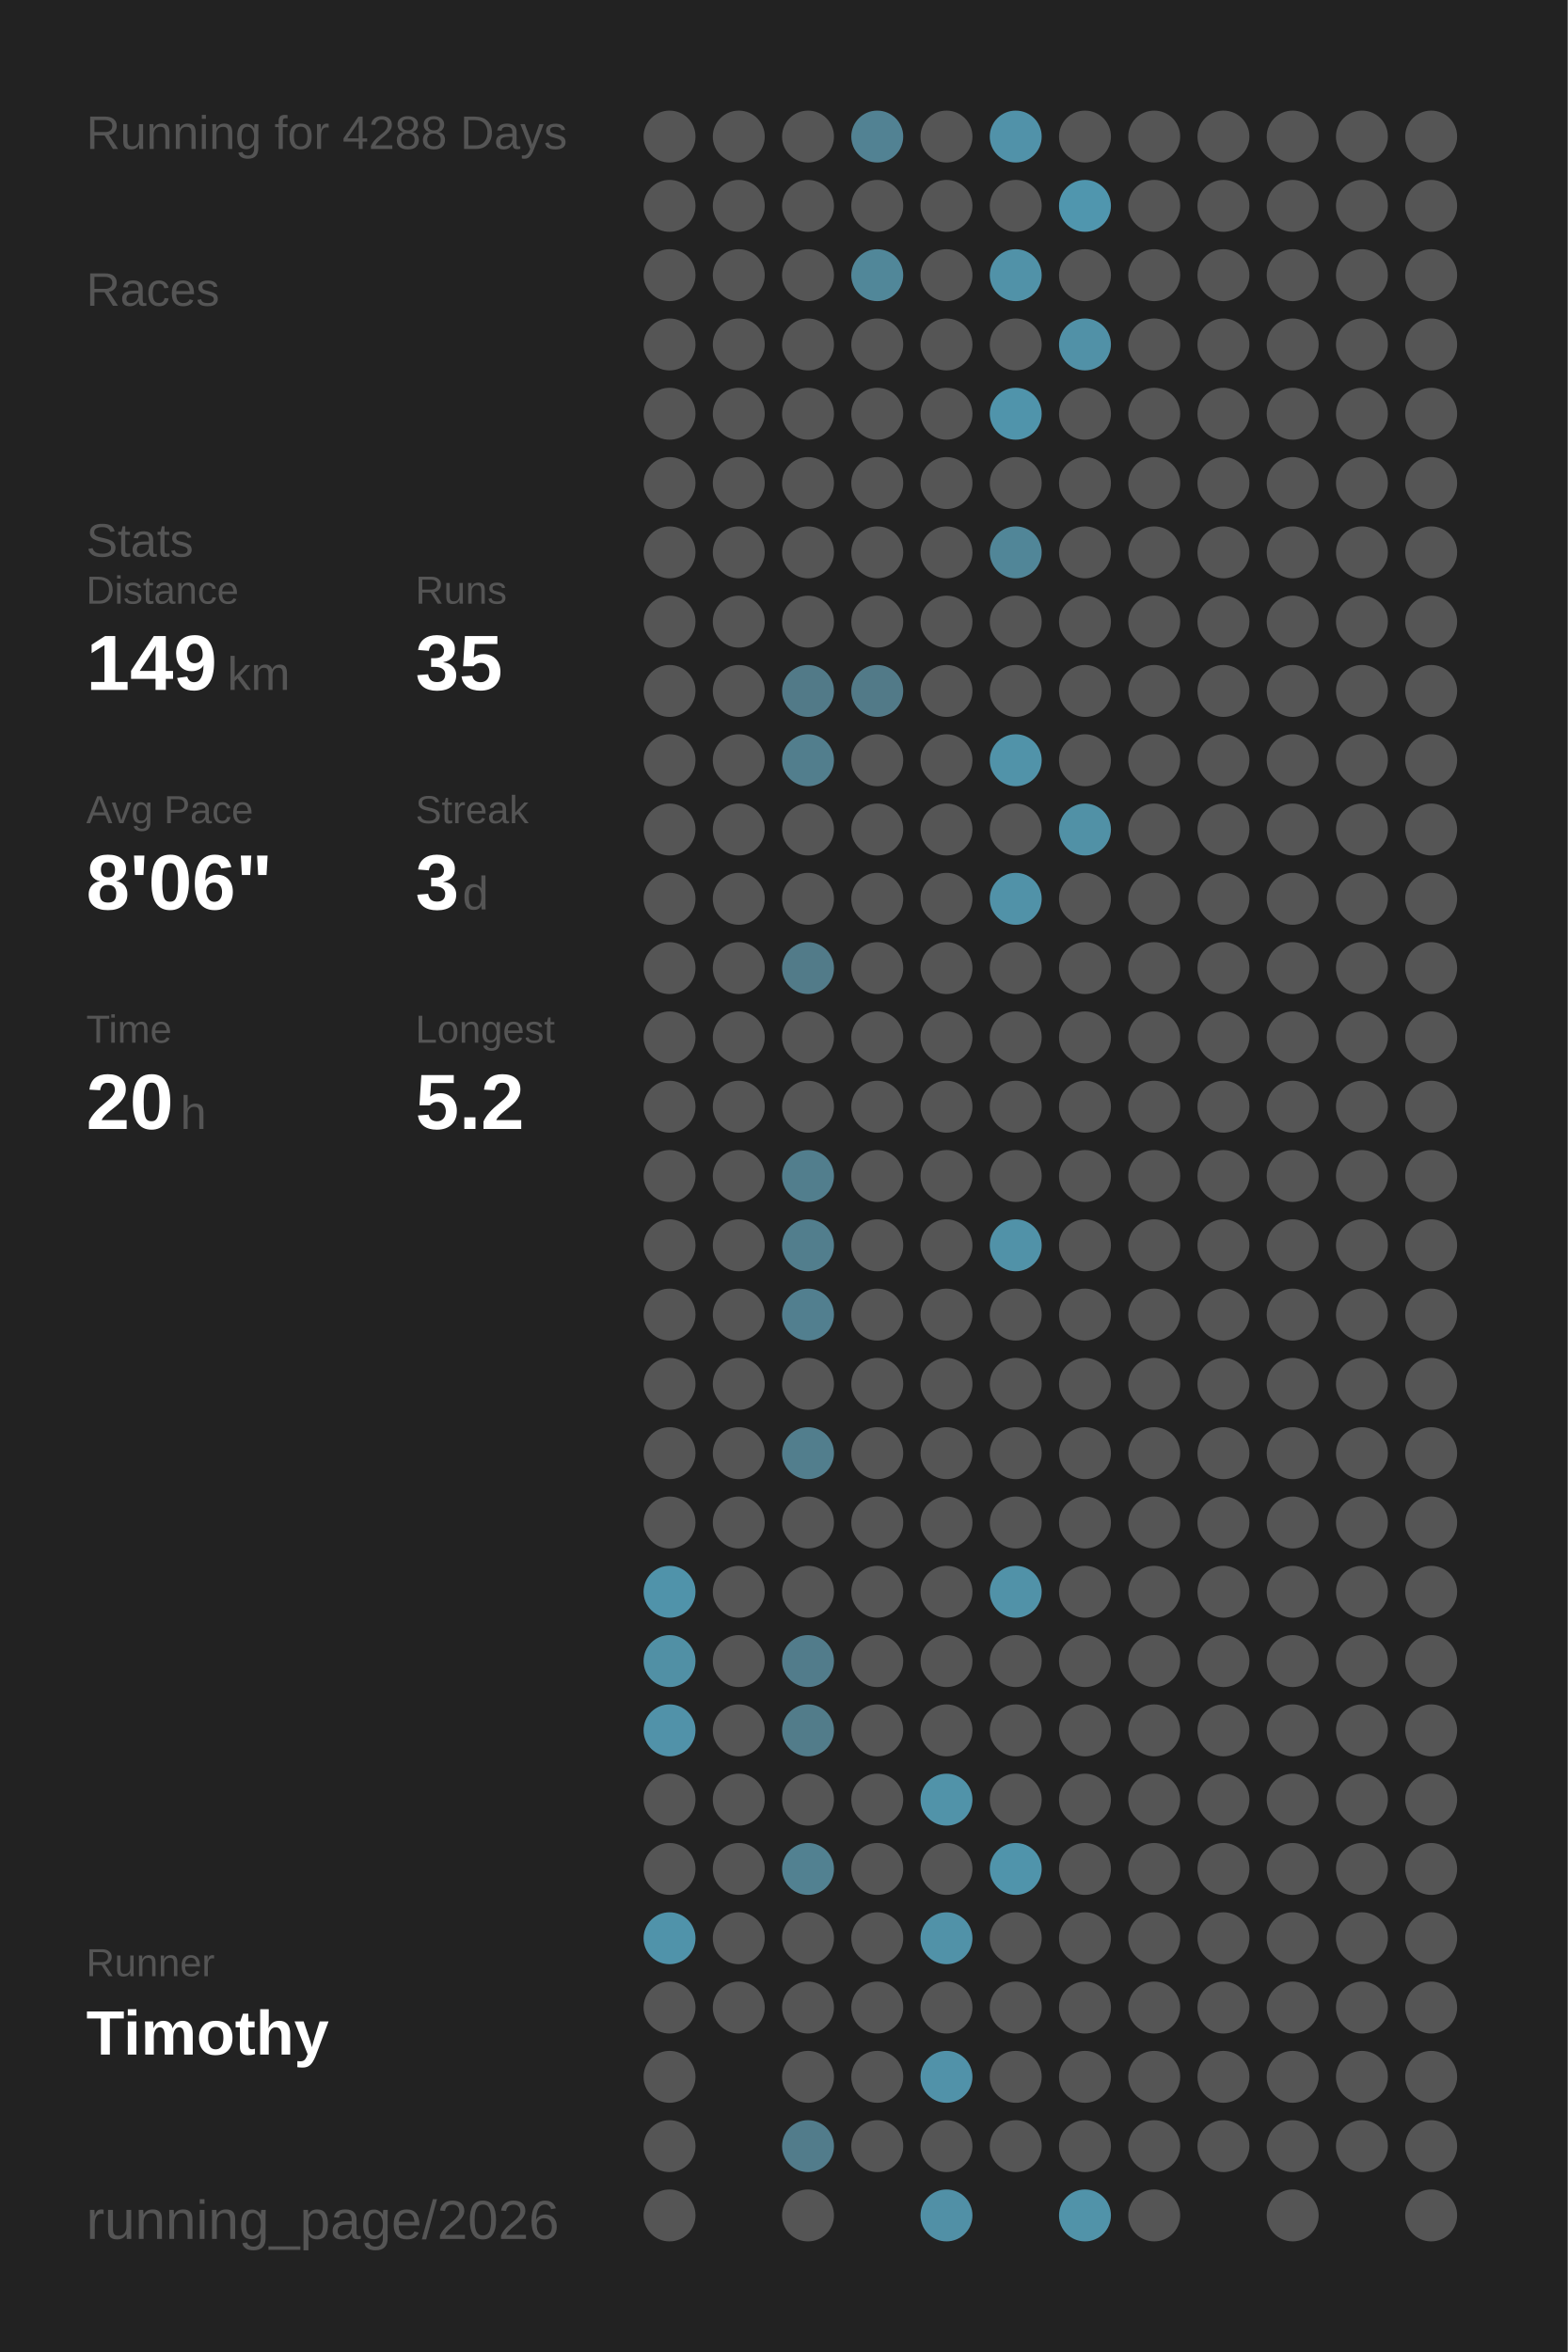
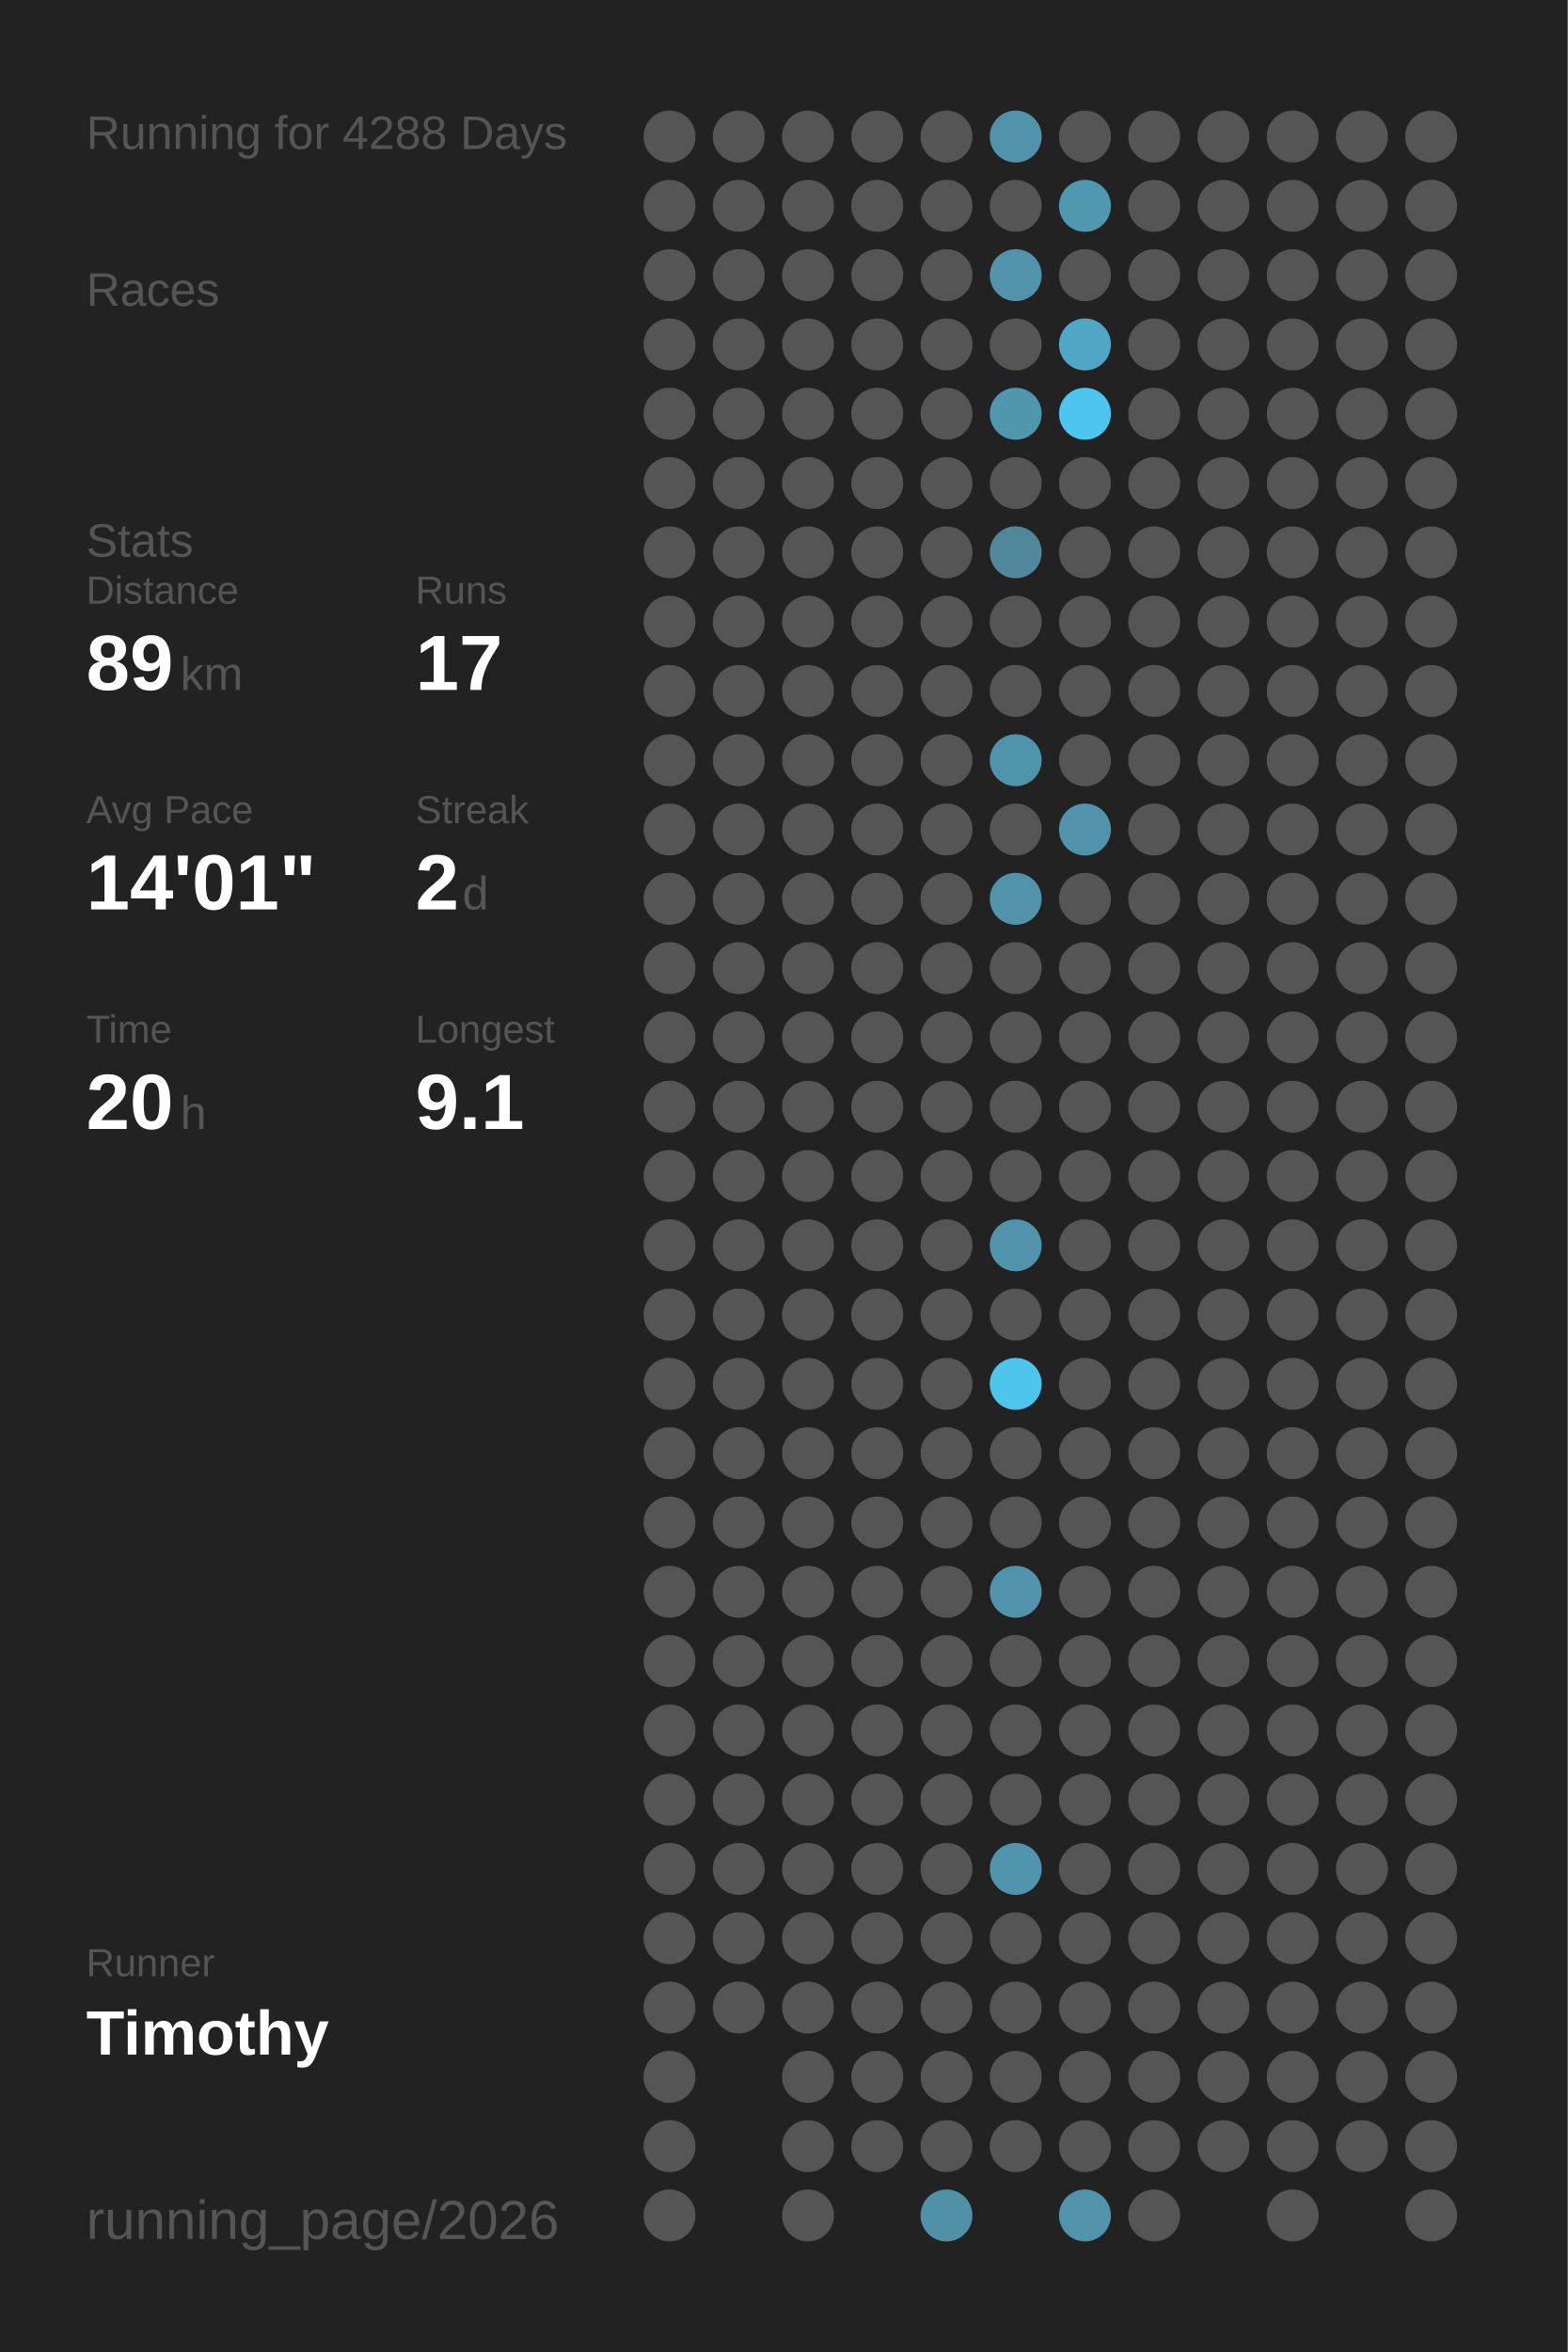
<svg xmlns="http://www.w3.org/2000/svg" baseProfile="full" height="300mm" version="1.1" viewBox="0,0,200,300" width="200mm">
  <defs />
  <rect fill="#222222" height="300" width="200" x="0" y="0" />
  <text fill="#555555" style="font-size:6px; font-family:Arial;" x="11" y="19">Running for 4288 Days</text>
  <text fill="#555555" style="font-size:6px; font-family:Arial;" x="11" y="39">Races</text>
  <text fill="#555555" style="font-size:6px; font-family:Arial;" x="11" y="71">Stats</text>
  <text fill="#555555" style="font-size:5px; font-family:Arial;" x="11" y="77">Distance</text>
-   <text fill="#FFFFFF" style="font-size:10px; font-family:Arial; font-weight:bold;" x="11" y="88">149</text>
-   <text fill="#555555" style="font-size:6px; font-family:Arial;" x="29" y="88">km</text>
+   <text fill="#FFFFFF" style="font-size:10px; font-family:Arial; font-weight:bold;" x="11" y="88">89</text>
+   <text fill="#555555" style="font-size:6px; font-family:Arial;" x="23" y="88">km</text>
  <text fill="#555555" style="font-size:5px; font-family:Arial;" x="53" y="77">Runs</text>
-   <text fill="#FFFFFF" style="font-size:10px; font-family:Arial; font-weight:bold;" x="53" y="88">35</text>
+   <text fill="#FFFFFF" style="font-size:10px; font-family:Arial; font-weight:bold;" x="53" y="88">17</text>
  <text fill="#555555" style="font-size:5px; font-family:Arial;" x="11" y="105">Avg Pace</text>
-   <text fill="#FFFFFF" style="font-size:10px; font-family:Arial; font-weight:bold;" x="11" y="116">8'06"</text>
+   <text fill="#FFFFFF" style="font-size:10px; font-family:Arial; font-weight:bold;" x="11" y="116">14'01"</text>
  <text fill="#555555" style="font-size:5px; font-family:Arial;" x="53" y="105">Streak</text>
-   <text fill="#FFFFFF" style="font-size:10px; font-family:Arial; font-weight:bold;" x="53" y="116">3</text>
+   <text fill="#FFFFFF" style="font-size:10px; font-family:Arial; font-weight:bold;" x="53" y="116">2</text>
  <text fill="#555555" style="font-size:6px; font-family:Arial;" x="59" y="116">d</text>
  <text fill="#555555" style="font-size:5px; font-family:Arial;" x="11" y="133">Time</text>
  <text fill="#FFFFFF" style="font-size:10px; font-family:Arial; font-weight:bold;" x="11" y="144">20</text>
  <text fill="#555555" style="font-size:6px; font-family:Arial;" x="23" y="144">h</text>
  <text fill="#555555" style="font-size:5px; font-family:Arial;" x="53" y="133">Longest</text>
-   <text fill="#FFFFFF" style="font-size:10px; font-family:Arial; font-weight:bold;" x="53" y="144">5.2</text>
+   <text fill="#FFFFFF" style="font-size:10px; font-family:Arial; font-weight:bold;" x="53" y="144">9.1</text>
  <text fill="#555555" style="font-size:5px; font-family:Arial;" x="11" y="252.065">Runner</text>
  <text fill="#FFFFFF" style="font-size:8px; font-family:Arial; font-weight:bold;" x="11" y="262.065">Timothy</text>
  <text fill="#555555" style="font-size:7px; font-family:Arial;" x="11" y="285.581">running_page/2026</text>
  <circle cx="85.417" cy="17.419" fill="#555555" r="3.312" />
  <circle cx="85.417" cy="26.258" fill="#555555" r="3.312" />
  <circle cx="85.417" cy="35.097" fill="#555555" r="3.312" />
  <circle cx="85.417" cy="43.935" fill="#555555" r="3.312" />
  <circle cx="85.417" cy="52.774" fill="#555555" r="3.312" />
  <circle cx="85.417" cy="61.613" fill="#555555" r="3.312" />
  <circle cx="85.417" cy="70.452" fill="#555555" r="3.312" />
  <circle cx="85.417" cy="79.29" fill="#555555" r="3.312" />
  <circle cx="85.417" cy="88.129" fill="#555555" r="3.312" />
  <circle cx="85.417" cy="96.968" fill="#555555" r="3.312" />
  <circle cx="85.417" cy="105.806" fill="#555555" r="3.312" />
  <circle cx="85.417" cy="114.645" fill="#555555" r="3.312" />
  <circle cx="85.417" cy="123.484" fill="#555555" r="3.312" />
  <circle cx="85.417" cy="132.323" fill="#555555" r="3.312" />
  <circle cx="85.417" cy="141.161" fill="#555555" r="3.312" />
  <circle cx="85.417" cy="150" fill="#555555" r="3.312" />
  <circle cx="85.417" cy="158.839" fill="#555555" r="3.312" />
  <circle cx="85.417" cy="167.677" fill="#555555" r="3.312" />
  <circle cx="85.417" cy="176.516" fill="#555555" r="3.312" />
  <circle cx="85.417" cy="185.355" fill="#555555" r="3.312" />
  <circle cx="85.417" cy="194.194" fill="#555555" r="3.312" />
-   <circle cx="85.417" cy="203.032" fill="#5093aa" r="3.312" />
-   <circle cx="85.417" cy="211.871" fill="#5190a5" r="3.312" />
-   <circle cx="85.417" cy="220.71" fill="#5192a9" r="3.312" />
+   <circle cx="85.417" cy="203.032" fill="#555555" r="3.312" />
+   <circle cx="85.417" cy="211.871" fill="#555555" r="3.312" />
+   <circle cx="85.417" cy="220.71" fill="#555555" r="3.312" />
  <circle cx="85.417" cy="229.548" fill="#555555" r="3.312" />
  <circle cx="85.417" cy="238.387" fill="#555555" r="3.312" />
-   <circle cx="85.417" cy="247.226" fill="#5093aa" r="3.312" />
+   <circle cx="85.417" cy="247.226" fill="#555555" r="3.312" />
  <circle cx="85.417" cy="256.065" fill="#555555" r="3.312" />
  <circle cx="85.417" cy="264.903" fill="#555555" r="3.312" />
  <circle cx="85.417" cy="273.742" fill="#555555" r="3.312" />
  <circle cx="85.417" cy="282.581" fill="#555555" r="3.312" />
  <circle cx="94.25" cy="17.419" fill="#555555" r="3.312" />
  <circle cx="94.25" cy="26.258" fill="#555555" r="3.312" />
  <circle cx="94.25" cy="35.097" fill="#555555" r="3.312" />
  <circle cx="94.25" cy="43.935" fill="#555555" r="3.312" />
  <circle cx="94.25" cy="52.774" fill="#555555" r="3.312" />
  <circle cx="94.25" cy="61.613" fill="#555555" r="3.312" />
  <circle cx="94.25" cy="70.452" fill="#555555" r="3.312" />
  <circle cx="94.25" cy="79.29" fill="#555555" r="3.312" />
  <circle cx="94.25" cy="88.129" fill="#555555" r="3.312" />
  <circle cx="94.25" cy="96.968" fill="#555555" r="3.312" />
  <circle cx="94.25" cy="105.806" fill="#555555" r="3.312" />
  <circle cx="94.25" cy="114.645" fill="#555555" r="3.312" />
  <circle cx="94.25" cy="123.484" fill="#555555" r="3.312" />
  <circle cx="94.25" cy="132.323" fill="#555555" r="3.312" />
  <circle cx="94.25" cy="141.161" fill="#555555" r="3.312" />
  <circle cx="94.25" cy="150" fill="#555555" r="3.312" />
  <circle cx="94.25" cy="158.839" fill="#555555" r="3.312" />
  <circle cx="94.25" cy="167.677" fill="#555555" r="3.312" />
  <circle cx="94.25" cy="176.516" fill="#555555" r="3.312" />
  <circle cx="94.25" cy="185.355" fill="#555555" r="3.312" />
  <circle cx="94.25" cy="194.194" fill="#555555" r="3.312" />
  <circle cx="94.25" cy="203.032" fill="#555555" r="3.312" />
  <circle cx="94.25" cy="211.871" fill="#555555" r="3.312" />
  <circle cx="94.25" cy="220.71" fill="#555555" r="3.312" />
  <circle cx="94.25" cy="229.548" fill="#555555" r="3.312" />
  <circle cx="94.25" cy="238.387" fill="#555555" r="3.312" />
  <circle cx="94.25" cy="247.226" fill="#555555" r="3.312" />
  <circle cx="94.25" cy="256.065" fill="#555555" r="3.312" />
  <circle cx="103.083" cy="17.419" fill="#555555" r="3.312" />
  <circle cx="103.083" cy="26.258" fill="#555555" r="3.312" />
  <circle cx="103.083" cy="35.097" fill="#555555" r="3.312" />
  <circle cx="103.083" cy="43.935" fill="#555555" r="3.312" />
  <circle cx="103.083" cy="52.774" fill="#555555" r="3.312" />
  <circle cx="103.083" cy="61.613" fill="#555555" r="3.312" />
  <circle cx="103.083" cy="70.452" fill="#555555" r="3.312" />
  <circle cx="103.083" cy="79.29" fill="#555555" r="3.312" />
-   <circle cx="103.083" cy="88.129" fill="#527a88" r="3.312" />
-   <circle cx="103.083" cy="96.968" fill="#527e8d" r="3.312" />
+   <circle cx="103.083" cy="88.129" fill="#555555" r="3.312" />
+   <circle cx="103.083" cy="96.968" fill="#555555" r="3.312" />
  <circle cx="103.083" cy="105.806" fill="#555555" r="3.312" />
  <circle cx="103.083" cy="114.645" fill="#555555" r="3.312" />
-   <circle cx="103.083" cy="123.484" fill="#527b89" r="3.312" />
+   <circle cx="103.083" cy="123.484" fill="#555555" r="3.312" />
  <circle cx="103.083" cy="132.323" fill="#555555" r="3.312" />
  <circle cx="103.083" cy="141.161" fill="#555555" r="3.312" />
-   <circle cx="103.083" cy="150" fill="#527e8d" r="3.312" />
-   <circle cx="103.083" cy="158.839" fill="#527e8d" r="3.312" />
-   <circle cx="103.083" cy="167.677" fill="#527f8f" r="3.312" />
+   <circle cx="103.083" cy="150" fill="#555555" r="3.312" />
+   <circle cx="103.083" cy="158.839" fill="#555555" r="3.312" />
+   <circle cx="103.083" cy="167.677" fill="#555555" r="3.312" />
  <circle cx="103.083" cy="176.516" fill="#555555" r="3.312" />
-   <circle cx="103.083" cy="185.355" fill="#527e8d" r="3.312" />
+   <circle cx="103.083" cy="185.355" fill="#555555" r="3.312" />
  <circle cx="103.083" cy="194.194" fill="#555555" r="3.312" />
  <circle cx="103.083" cy="203.032" fill="#555555" r="3.312" />
-   <circle cx="103.083" cy="211.871" fill="#527c8b" r="3.312" />
-   <circle cx="103.083" cy="220.71" fill="#527c8a" r="3.312" />
+   <circle cx="103.083" cy="211.871" fill="#555555" r="3.312" />
+   <circle cx="103.083" cy="220.71" fill="#555555" r="3.312" />
  <circle cx="103.083" cy="229.548" fill="#555555" r="3.312" />
-   <circle cx="103.083" cy="238.387" fill="#528191" r="3.312" />
+   <circle cx="103.083" cy="238.387" fill="#555555" r="3.312" />
  <circle cx="103.083" cy="247.226" fill="#555555" r="3.312" />
  <circle cx="103.083" cy="256.065" fill="#555555" r="3.312" />
  <circle cx="103.083" cy="264.903" fill="#555555" r="3.312" />
-   <circle cx="103.083" cy="273.742" fill="#527c8b" r="3.312" />
+   <circle cx="103.083" cy="273.742" fill="#555555" r="3.312" />
  <circle cx="103.083" cy="282.581" fill="#555555" r="3.312" />
-   <circle cx="111.917" cy="17.419" fill="#528293" r="3.312" />
+   <circle cx="111.917" cy="17.419" fill="#555555" r="3.312" />
  <circle cx="111.917" cy="26.258" fill="#555555" r="3.312" />
-   <circle cx="111.917" cy="35.097" fill="#518799" r="3.312" />
+   <circle cx="111.917" cy="35.097" fill="#555555" r="3.312" />
  <circle cx="111.917" cy="43.935" fill="#555555" r="3.312" />
  <circle cx="111.917" cy="52.774" fill="#555555" r="3.312" />
  <circle cx="111.917" cy="61.613" fill="#555555" r="3.312" />
  <circle cx="111.917" cy="70.452" fill="#555555" r="3.312" />
  <circle cx="111.917" cy="79.29" fill="#555555" r="3.312" />
-   <circle cx="111.917" cy="88.129" fill="#527a88" r="3.312" />
+   <circle cx="111.917" cy="88.129" fill="#555555" r="3.312" />
  <circle cx="111.917" cy="96.968" fill="#555555" r="3.312" />
  <circle cx="111.917" cy="105.806" fill="#555555" r="3.312" />
  <circle cx="111.917" cy="114.645" fill="#555555" r="3.312" />
  <circle cx="111.917" cy="123.484" fill="#555555" r="3.312" />
  <circle cx="111.917" cy="132.323" fill="#555555" r="3.312" />
  <circle cx="111.917" cy="141.161" fill="#555555" r="3.312" />
  <circle cx="111.917" cy="150" fill="#555555" r="3.312" />
  <circle cx="111.917" cy="158.839" fill="#555555" r="3.312" />
  <circle cx="111.917" cy="167.677" fill="#555555" r="3.312" />
  <circle cx="111.917" cy="176.516" fill="#555555" r="3.312" />
  <circle cx="111.917" cy="185.355" fill="#555555" r="3.312" />
  <circle cx="111.917" cy="194.194" fill="#555555" r="3.312" />
  <circle cx="111.917" cy="203.032" fill="#555555" r="3.312" />
  <circle cx="111.917" cy="211.871" fill="#555555" r="3.312" />
  <circle cx="111.917" cy="220.71" fill="#555555" r="3.312" />
  <circle cx="111.917" cy="229.548" fill="#555555" r="3.312" />
  <circle cx="111.917" cy="238.387" fill="#555555" r="3.312" />
  <circle cx="111.917" cy="247.226" fill="#555555" r="3.312" />
  <circle cx="111.917" cy="256.065" fill="#555555" r="3.312" />
  <circle cx="111.917" cy="264.903" fill="#555555" r="3.312" />
  <circle cx="111.917" cy="273.742" fill="#555555" r="3.312" />
  <circle cx="120.75" cy="17.419" fill="#555555" r="3.312" />
  <circle cx="120.75" cy="26.258" fill="#555555" r="3.312" />
  <circle cx="120.75" cy="35.097" fill="#555555" r="3.312" />
  <circle cx="120.75" cy="43.935" fill="#555555" r="3.312" />
  <circle cx="120.75" cy="52.774" fill="#555555" r="3.312" />
  <circle cx="120.75" cy="61.613" fill="#555555" r="3.312" />
  <circle cx="120.75" cy="70.452" fill="#555555" r="3.312" />
  <circle cx="120.75" cy="79.29" fill="#555555" r="3.312" />
  <circle cx="120.75" cy="88.129" fill="#555555" r="3.312" />
  <circle cx="120.75" cy="96.968" fill="#555555" r="3.312" />
  <circle cx="120.75" cy="105.806" fill="#555555" r="3.312" />
  <circle cx="120.75" cy="114.645" fill="#555555" r="3.312" />
  <circle cx="120.75" cy="123.484" fill="#555555" r="3.312" />
  <circle cx="120.75" cy="132.323" fill="#555555" r="3.312" />
  <circle cx="120.75" cy="141.161" fill="#555555" r="3.312" />
  <circle cx="120.75" cy="150" fill="#555555" r="3.312" />
  <circle cx="120.75" cy="158.839" fill="#555555" r="3.312" />
  <circle cx="120.75" cy="167.677" fill="#555555" r="3.312" />
  <circle cx="120.75" cy="176.516" fill="#555555" r="3.312" />
  <circle cx="120.75" cy="185.355" fill="#555555" r="3.312" />
  <circle cx="120.75" cy="194.194" fill="#555555" r="3.312" />
  <circle cx="120.75" cy="203.032" fill="#555555" r="3.312" />
  <circle cx="120.75" cy="211.871" fill="#555555" r="3.312" />
  <circle cx="120.75" cy="220.71" fill="#555555" r="3.312" />
-   <circle cx="120.75" cy="229.548" fill="#5193a9" r="3.312" />
+   <circle cx="120.75" cy="229.548" fill="#555555" r="3.312" />
  <circle cx="120.75" cy="238.387" fill="#555555" r="3.312" />
-   <circle cx="120.75" cy="247.226" fill="#5192a8" r="3.312" />
+   <circle cx="120.75" cy="247.226" fill="#555555" r="3.312" />
  <circle cx="120.75" cy="256.065" fill="#555555" r="3.312" />
-   <circle cx="120.75" cy="264.903" fill="#5192a9" r="3.312" />
+   <circle cx="120.75" cy="264.903" fill="#555555" r="3.312" />
  <circle cx="120.75" cy="273.742" fill="#555555" r="3.312" />
-   <circle cx="120.75" cy="282.581" fill="#5190a6" r="3.312" />
-   <circle cx="129.583" cy="17.419" fill="#5192a9" r="3.312" />
+   <circle cx="120.75" cy="282.581" fill="#5191a7" r="3.312" />
+   <circle cx="129.583" cy="17.419" fill="#5093aa" r="3.312" />
  <circle cx="129.583" cy="26.258" fill="#555555" r="3.312" />
-   <circle cx="129.583" cy="35.097" fill="#5192a8" r="3.312" />
+   <circle cx="129.583" cy="35.097" fill="#5093aa" r="3.312" />
  <circle cx="129.583" cy="43.935" fill="#555555" r="3.312" />
-   <circle cx="129.583" cy="52.774" fill="#5094ab" r="3.312" />
+   <circle cx="129.583" cy="52.774" fill="#5096ad" r="3.312" />
  <circle cx="129.583" cy="61.613" fill="#555555" r="3.312" />
-   <circle cx="129.583" cy="70.452" fill="#518698" r="3.312" />
+   <circle cx="129.583" cy="70.452" fill="#51879a" r="3.312" />
  <circle cx="129.583" cy="79.29" fill="#555555" r="3.312" />
  <circle cx="129.583" cy="88.129" fill="#555555" r="3.312" />
-   <circle cx="129.583" cy="96.968" fill="#5193a9" r="3.312" />
+   <circle cx="129.583" cy="96.968" fill="#5094ab" r="3.312" />
  <circle cx="129.583" cy="105.806" fill="#555555" r="3.312" />
-   <circle cx="129.583" cy="114.645" fill="#5192a8" r="3.312" />
+   <circle cx="129.583" cy="114.645" fill="#5093aa" r="3.312" />
  <circle cx="129.583" cy="123.484" fill="#555555" r="3.312" />
  <circle cx="129.583" cy="132.323" fill="#555555" r="3.312" />
  <circle cx="129.583" cy="141.161" fill="#555555" r="3.312" />
  <circle cx="129.583" cy="150" fill="#555555" r="3.312" />
-   <circle cx="129.583" cy="158.839" fill="#5192a8" r="3.312" />
+   <circle cx="129.583" cy="158.839" fill="#5093aa" r="3.312" />
  <circle cx="129.583" cy="167.677" fill="#555555" r="3.312" />
-   <circle cx="129.583" cy="176.516" fill="#555555" r="3.312" />
+   <circle cx="129.583" cy="176.516" fill="#4dc5ed" r="3.312" />
  <circle cx="129.583" cy="185.355" fill="#555555" r="3.312" />
  <circle cx="129.583" cy="194.194" fill="#555555" r="3.312" />
-   <circle cx="129.583" cy="203.032" fill="#5192a8" r="3.312" />
+   <circle cx="129.583" cy="203.032" fill="#5093aa" r="3.312" />
  <circle cx="129.583" cy="211.871" fill="#555555" r="3.312" />
  <circle cx="129.583" cy="220.71" fill="#555555" r="3.312" />
  <circle cx="129.583" cy="229.548" fill="#555555" r="3.312" />
-   <circle cx="129.583" cy="238.387" fill="#5094ab" r="3.312" />
+   <circle cx="129.583" cy="238.387" fill="#5095ad" r="3.312" />
  <circle cx="129.583" cy="247.226" fill="#555555" r="3.312" />
  <circle cx="129.583" cy="256.065" fill="#555555" r="3.312" />
  <circle cx="129.583" cy="264.903" fill="#555555" r="3.312" />
  <circle cx="129.583" cy="273.742" fill="#555555" r="3.312" />
  <circle cx="138.417" cy="17.419" fill="#555555" r="3.312" />
-   <circle cx="138.417" cy="26.258" fill="#5096ae" r="3.312" />
+   <circle cx="138.417" cy="26.258" fill="#5098b0" r="3.312" />
  <circle cx="138.417" cy="35.097" fill="#555555" r="3.312" />
-   <circle cx="138.417" cy="43.935" fill="#5191a7" r="3.312" />
-   <circle cx="138.417" cy="52.774" fill="#555555" r="3.312" />
+   <circle cx="138.417" cy="43.935" fill="#4fa7c5" r="3.312" />
+   <circle cx="138.417" cy="52.774" fill="#4dc6ef" r="3.312" />
  <circle cx="138.417" cy="61.613" fill="#555555" r="3.312" />
  <circle cx="138.417" cy="70.452" fill="#555555" r="3.312" />
  <circle cx="138.417" cy="79.29" fill="#555555" r="3.312" />
  <circle cx="138.417" cy="88.129" fill="#555555" r="3.312" />
  <circle cx="138.417" cy="96.968" fill="#555555" r="3.312" />
-   <circle cx="138.417" cy="105.806" fill="#5191a6" r="3.312" />
+   <circle cx="138.417" cy="105.806" fill="#5093aa" r="3.312" />
  <circle cx="138.417" cy="114.645" fill="#555555" r="3.312" />
  <circle cx="138.417" cy="123.484" fill="#555555" r="3.312" />
  <circle cx="138.417" cy="132.323" fill="#555555" r="3.312" />
  <circle cx="138.417" cy="141.161" fill="#555555" r="3.312" />
  <circle cx="138.417" cy="150" fill="#555555" r="3.312" />
  <circle cx="138.417" cy="158.839" fill="#555555" r="3.312" />
  <circle cx="138.417" cy="167.677" fill="#555555" r="3.312" />
  <circle cx="138.417" cy="176.516" fill="#555555" r="3.312" />
  <circle cx="138.417" cy="185.355" fill="#555555" r="3.312" />
  <circle cx="138.417" cy="194.194" fill="#555555" r="3.312" />
  <circle cx="138.417" cy="203.032" fill="#555555" r="3.312" />
  <circle cx="138.417" cy="211.871" fill="#555555" r="3.312" />
  <circle cx="138.417" cy="220.71" fill="#555555" r="3.312" />
  <circle cx="138.417" cy="229.548" fill="#555555" r="3.312" />
  <circle cx="138.417" cy="238.387" fill="#555555" r="3.312" />
  <circle cx="138.417" cy="247.226" fill="#555555" r="3.312" />
  <circle cx="138.417" cy="256.065" fill="#555555" r="3.312" />
  <circle cx="138.417" cy="264.903" fill="#555555" r="3.312" />
  <circle cx="138.417" cy="273.742" fill="#555555" r="3.312" />
-   <circle cx="138.417" cy="282.581" fill="#5193a9" r="3.312" />
+   <circle cx="138.417" cy="282.581" fill="#5093aa" r="3.312" />
  <circle cx="147.25" cy="17.419" fill="#555555" r="3.312" />
  <circle cx="147.25" cy="26.258" fill="#555555" r="3.312" />
  <circle cx="147.25" cy="35.097" fill="#555555" r="3.312" />
  <circle cx="147.25" cy="43.935" fill="#555555" r="3.312" />
  <circle cx="147.25" cy="52.774" fill="#555555" r="3.312" />
  <circle cx="147.25" cy="61.613" fill="#555555" r="3.312" />
  <circle cx="147.25" cy="70.452" fill="#555555" r="3.312" />
  <circle cx="147.25" cy="79.29" fill="#555555" r="3.312" />
  <circle cx="147.25" cy="88.129" fill="#555555" r="3.312" />
  <circle cx="147.25" cy="96.968" fill="#555555" r="3.312" />
  <circle cx="147.25" cy="105.806" fill="#555555" r="3.312" />
  <circle cx="147.25" cy="114.645" fill="#555555" r="3.312" />
  <circle cx="147.25" cy="123.484" fill="#555555" r="3.312" />
  <circle cx="147.25" cy="132.323" fill="#555555" r="3.312" />
  <circle cx="147.25" cy="141.161" fill="#555555" r="3.312" />
  <circle cx="147.25" cy="150" fill="#555555" r="3.312" />
  <circle cx="147.25" cy="158.839" fill="#555555" r="3.312" />
  <circle cx="147.25" cy="167.677" fill="#555555" r="3.312" />
  <circle cx="147.25" cy="176.516" fill="#555555" r="3.312" />
  <circle cx="147.25" cy="185.355" fill="#555555" r="3.312" />
  <circle cx="147.25" cy="194.194" fill="#555555" r="3.312" />
  <circle cx="147.25" cy="203.032" fill="#555555" r="3.312" />
  <circle cx="147.25" cy="211.871" fill="#555555" r="3.312" />
  <circle cx="147.25" cy="220.71" fill="#555555" r="3.312" />
  <circle cx="147.25" cy="229.548" fill="#555555" r="3.312" />
  <circle cx="147.25" cy="238.387" fill="#555555" r="3.312" />
  <circle cx="147.25" cy="247.226" fill="#555555" r="3.312" />
  <circle cx="147.25" cy="256.065" fill="#555555" r="3.312" />
  <circle cx="147.25" cy="264.903" fill="#555555" r="3.312" />
  <circle cx="147.25" cy="273.742" fill="#555555" r="3.312" />
  <circle cx="147.25" cy="282.581" fill="#555555" r="3.312" />
  <circle cx="156.083" cy="17.419" fill="#555555" r="3.312" />
  <circle cx="156.083" cy="26.258" fill="#555555" r="3.312" />
  <circle cx="156.083" cy="35.097" fill="#555555" r="3.312" />
  <circle cx="156.083" cy="43.935" fill="#555555" r="3.312" />
  <circle cx="156.083" cy="52.774" fill="#555555" r="3.312" />
  <circle cx="156.083" cy="61.613" fill="#555555" r="3.312" />
  <circle cx="156.083" cy="70.452" fill="#555555" r="3.312" />
  <circle cx="156.083" cy="79.29" fill="#555555" r="3.312" />
  <circle cx="156.083" cy="88.129" fill="#555555" r="3.312" />
  <circle cx="156.083" cy="96.968" fill="#555555" r="3.312" />
  <circle cx="156.083" cy="105.806" fill="#555555" r="3.312" />
  <circle cx="156.083" cy="114.645" fill="#555555" r="3.312" />
  <circle cx="156.083" cy="123.484" fill="#555555" r="3.312" />
  <circle cx="156.083" cy="132.323" fill="#555555" r="3.312" />
  <circle cx="156.083" cy="141.161" fill="#555555" r="3.312" />
  <circle cx="156.083" cy="150" fill="#555555" r="3.312" />
  <circle cx="156.083" cy="158.839" fill="#555555" r="3.312" />
  <circle cx="156.083" cy="167.677" fill="#555555" r="3.312" />
  <circle cx="156.083" cy="176.516" fill="#555555" r="3.312" />
  <circle cx="156.083" cy="185.355" fill="#555555" r="3.312" />
  <circle cx="156.083" cy="194.194" fill="#555555" r="3.312" />
  <circle cx="156.083" cy="203.032" fill="#555555" r="3.312" />
  <circle cx="156.083" cy="211.871" fill="#555555" r="3.312" />
  <circle cx="156.083" cy="220.71" fill="#555555" r="3.312" />
  <circle cx="156.083" cy="229.548" fill="#555555" r="3.312" />
  <circle cx="156.083" cy="238.387" fill="#555555" r="3.312" />
  <circle cx="156.083" cy="247.226" fill="#555555" r="3.312" />
  <circle cx="156.083" cy="256.065" fill="#555555" r="3.312" />
  <circle cx="156.083" cy="264.903" fill="#555555" r="3.312" />
  <circle cx="156.083" cy="273.742" fill="#555555" r="3.312" />
  <circle cx="164.917" cy="17.419" fill="#555555" r="3.312" />
  <circle cx="164.917" cy="26.258" fill="#555555" r="3.312" />
  <circle cx="164.917" cy="35.097" fill="#555555" r="3.312" />
  <circle cx="164.917" cy="43.935" fill="#555555" r="3.312" />
  <circle cx="164.917" cy="52.774" fill="#555555" r="3.312" />
  <circle cx="164.917" cy="61.613" fill="#555555" r="3.312" />
  <circle cx="164.917" cy="70.452" fill="#555555" r="3.312" />
  <circle cx="164.917" cy="79.29" fill="#555555" r="3.312" />
  <circle cx="164.917" cy="88.129" fill="#555555" r="3.312" />
  <circle cx="164.917" cy="96.968" fill="#555555" r="3.312" />
  <circle cx="164.917" cy="105.806" fill="#555555" r="3.312" />
  <circle cx="164.917" cy="114.645" fill="#555555" r="3.312" />
  <circle cx="164.917" cy="123.484" fill="#555555" r="3.312" />
  <circle cx="164.917" cy="132.323" fill="#555555" r="3.312" />
  <circle cx="164.917" cy="141.161" fill="#555555" r="3.312" />
  <circle cx="164.917" cy="150" fill="#555555" r="3.312" />
  <circle cx="164.917" cy="158.839" fill="#555555" r="3.312" />
  <circle cx="164.917" cy="167.677" fill="#555555" r="3.312" />
  <circle cx="164.917" cy="176.516" fill="#555555" r="3.312" />
  <circle cx="164.917" cy="185.355" fill="#555555" r="3.312" />
  <circle cx="164.917" cy="194.194" fill="#555555" r="3.312" />
  <circle cx="164.917" cy="203.032" fill="#555555" r="3.312" />
  <circle cx="164.917" cy="211.871" fill="#555555" r="3.312" />
  <circle cx="164.917" cy="220.71" fill="#555555" r="3.312" />
  <circle cx="164.917" cy="229.548" fill="#555555" r="3.312" />
  <circle cx="164.917" cy="238.387" fill="#555555" r="3.312" />
  <circle cx="164.917" cy="247.226" fill="#555555" r="3.312" />
  <circle cx="164.917" cy="256.065" fill="#555555" r="3.312" />
  <circle cx="164.917" cy="264.903" fill="#555555" r="3.312" />
  <circle cx="164.917" cy="273.742" fill="#555555" r="3.312" />
  <circle cx="164.917" cy="282.581" fill="#555555" r="3.312" />
  <circle cx="173.75" cy="17.419" fill="#555555" r="3.312" />
  <circle cx="173.75" cy="26.258" fill="#555555" r="3.312" />
  <circle cx="173.75" cy="35.097" fill="#555555" r="3.312" />
  <circle cx="173.75" cy="43.935" fill="#555555" r="3.312" />
  <circle cx="173.75" cy="52.774" fill="#555555" r="3.312" />
  <circle cx="173.75" cy="61.613" fill="#555555" r="3.312" />
  <circle cx="173.75" cy="70.452" fill="#555555" r="3.312" />
  <circle cx="173.75" cy="79.29" fill="#555555" r="3.312" />
  <circle cx="173.75" cy="88.129" fill="#555555" r="3.312" />
  <circle cx="173.75" cy="96.968" fill="#555555" r="3.312" />
  <circle cx="173.75" cy="105.806" fill="#555555" r="3.312" />
  <circle cx="173.75" cy="114.645" fill="#555555" r="3.312" />
  <circle cx="173.75" cy="123.484" fill="#555555" r="3.312" />
  <circle cx="173.75" cy="132.323" fill="#555555" r="3.312" />
  <circle cx="173.75" cy="141.161" fill="#555555" r="3.312" />
  <circle cx="173.75" cy="150" fill="#555555" r="3.312" />
  <circle cx="173.75" cy="158.839" fill="#555555" r="3.312" />
  <circle cx="173.75" cy="167.677" fill="#555555" r="3.312" />
  <circle cx="173.75" cy="176.516" fill="#555555" r="3.312" />
  <circle cx="173.75" cy="185.355" fill="#555555" r="3.312" />
  <circle cx="173.75" cy="194.194" fill="#555555" r="3.312" />
  <circle cx="173.75" cy="203.032" fill="#555555" r="3.312" />
  <circle cx="173.75" cy="211.871" fill="#555555" r="3.312" />
  <circle cx="173.75" cy="220.71" fill="#555555" r="3.312" />
  <circle cx="173.75" cy="229.548" fill="#555555" r="3.312" />
  <circle cx="173.75" cy="238.387" fill="#555555" r="3.312" />
  <circle cx="173.75" cy="247.226" fill="#555555" r="3.312" />
  <circle cx="173.75" cy="256.065" fill="#555555" r="3.312" />
  <circle cx="173.75" cy="264.903" fill="#555555" r="3.312" />
  <circle cx="173.75" cy="273.742" fill="#555555" r="3.312" />
  <circle cx="182.583" cy="17.419" fill="#555555" r="3.312" />
  <circle cx="182.583" cy="26.258" fill="#555555" r="3.312" />
  <circle cx="182.583" cy="35.097" fill="#555555" r="3.312" />
  <circle cx="182.583" cy="43.935" fill="#555555" r="3.312" />
  <circle cx="182.583" cy="52.774" fill="#555555" r="3.312" />
  <circle cx="182.583" cy="61.613" fill="#555555" r="3.312" />
  <circle cx="182.583" cy="70.452" fill="#555555" r="3.312" />
  <circle cx="182.583" cy="79.29" fill="#555555" r="3.312" />
  <circle cx="182.583" cy="88.129" fill="#555555" r="3.312" />
  <circle cx="182.583" cy="96.968" fill="#555555" r="3.312" />
  <circle cx="182.583" cy="105.806" fill="#555555" r="3.312" />
  <circle cx="182.583" cy="114.645" fill="#555555" r="3.312" />
  <circle cx="182.583" cy="123.484" fill="#555555" r="3.312" />
  <circle cx="182.583" cy="132.323" fill="#555555" r="3.312" />
  <circle cx="182.583" cy="141.161" fill="#555555" r="3.312" />
  <circle cx="182.583" cy="150" fill="#555555" r="3.312" />
  <circle cx="182.583" cy="158.839" fill="#555555" r="3.312" />
  <circle cx="182.583" cy="167.677" fill="#555555" r="3.312" />
  <circle cx="182.583" cy="176.516" fill="#555555" r="3.312" />
  <circle cx="182.583" cy="185.355" fill="#555555" r="3.312" />
  <circle cx="182.583" cy="194.194" fill="#555555" r="3.312" />
  <circle cx="182.583" cy="203.032" fill="#555555" r="3.312" />
  <circle cx="182.583" cy="211.871" fill="#555555" r="3.312" />
  <circle cx="182.583" cy="220.71" fill="#555555" r="3.312" />
  <circle cx="182.583" cy="229.548" fill="#555555" r="3.312" />
  <circle cx="182.583" cy="238.387" fill="#555555" r="3.312" />
  <circle cx="182.583" cy="247.226" fill="#555555" r="3.312" />
  <circle cx="182.583" cy="256.065" fill="#555555" r="3.312" />
  <circle cx="182.583" cy="264.903" fill="#555555" r="3.312" />
  <circle cx="182.583" cy="273.742" fill="#555555" r="3.312" />
  <circle cx="182.583" cy="282.581" fill="#555555" r="3.312" />
</svg>
